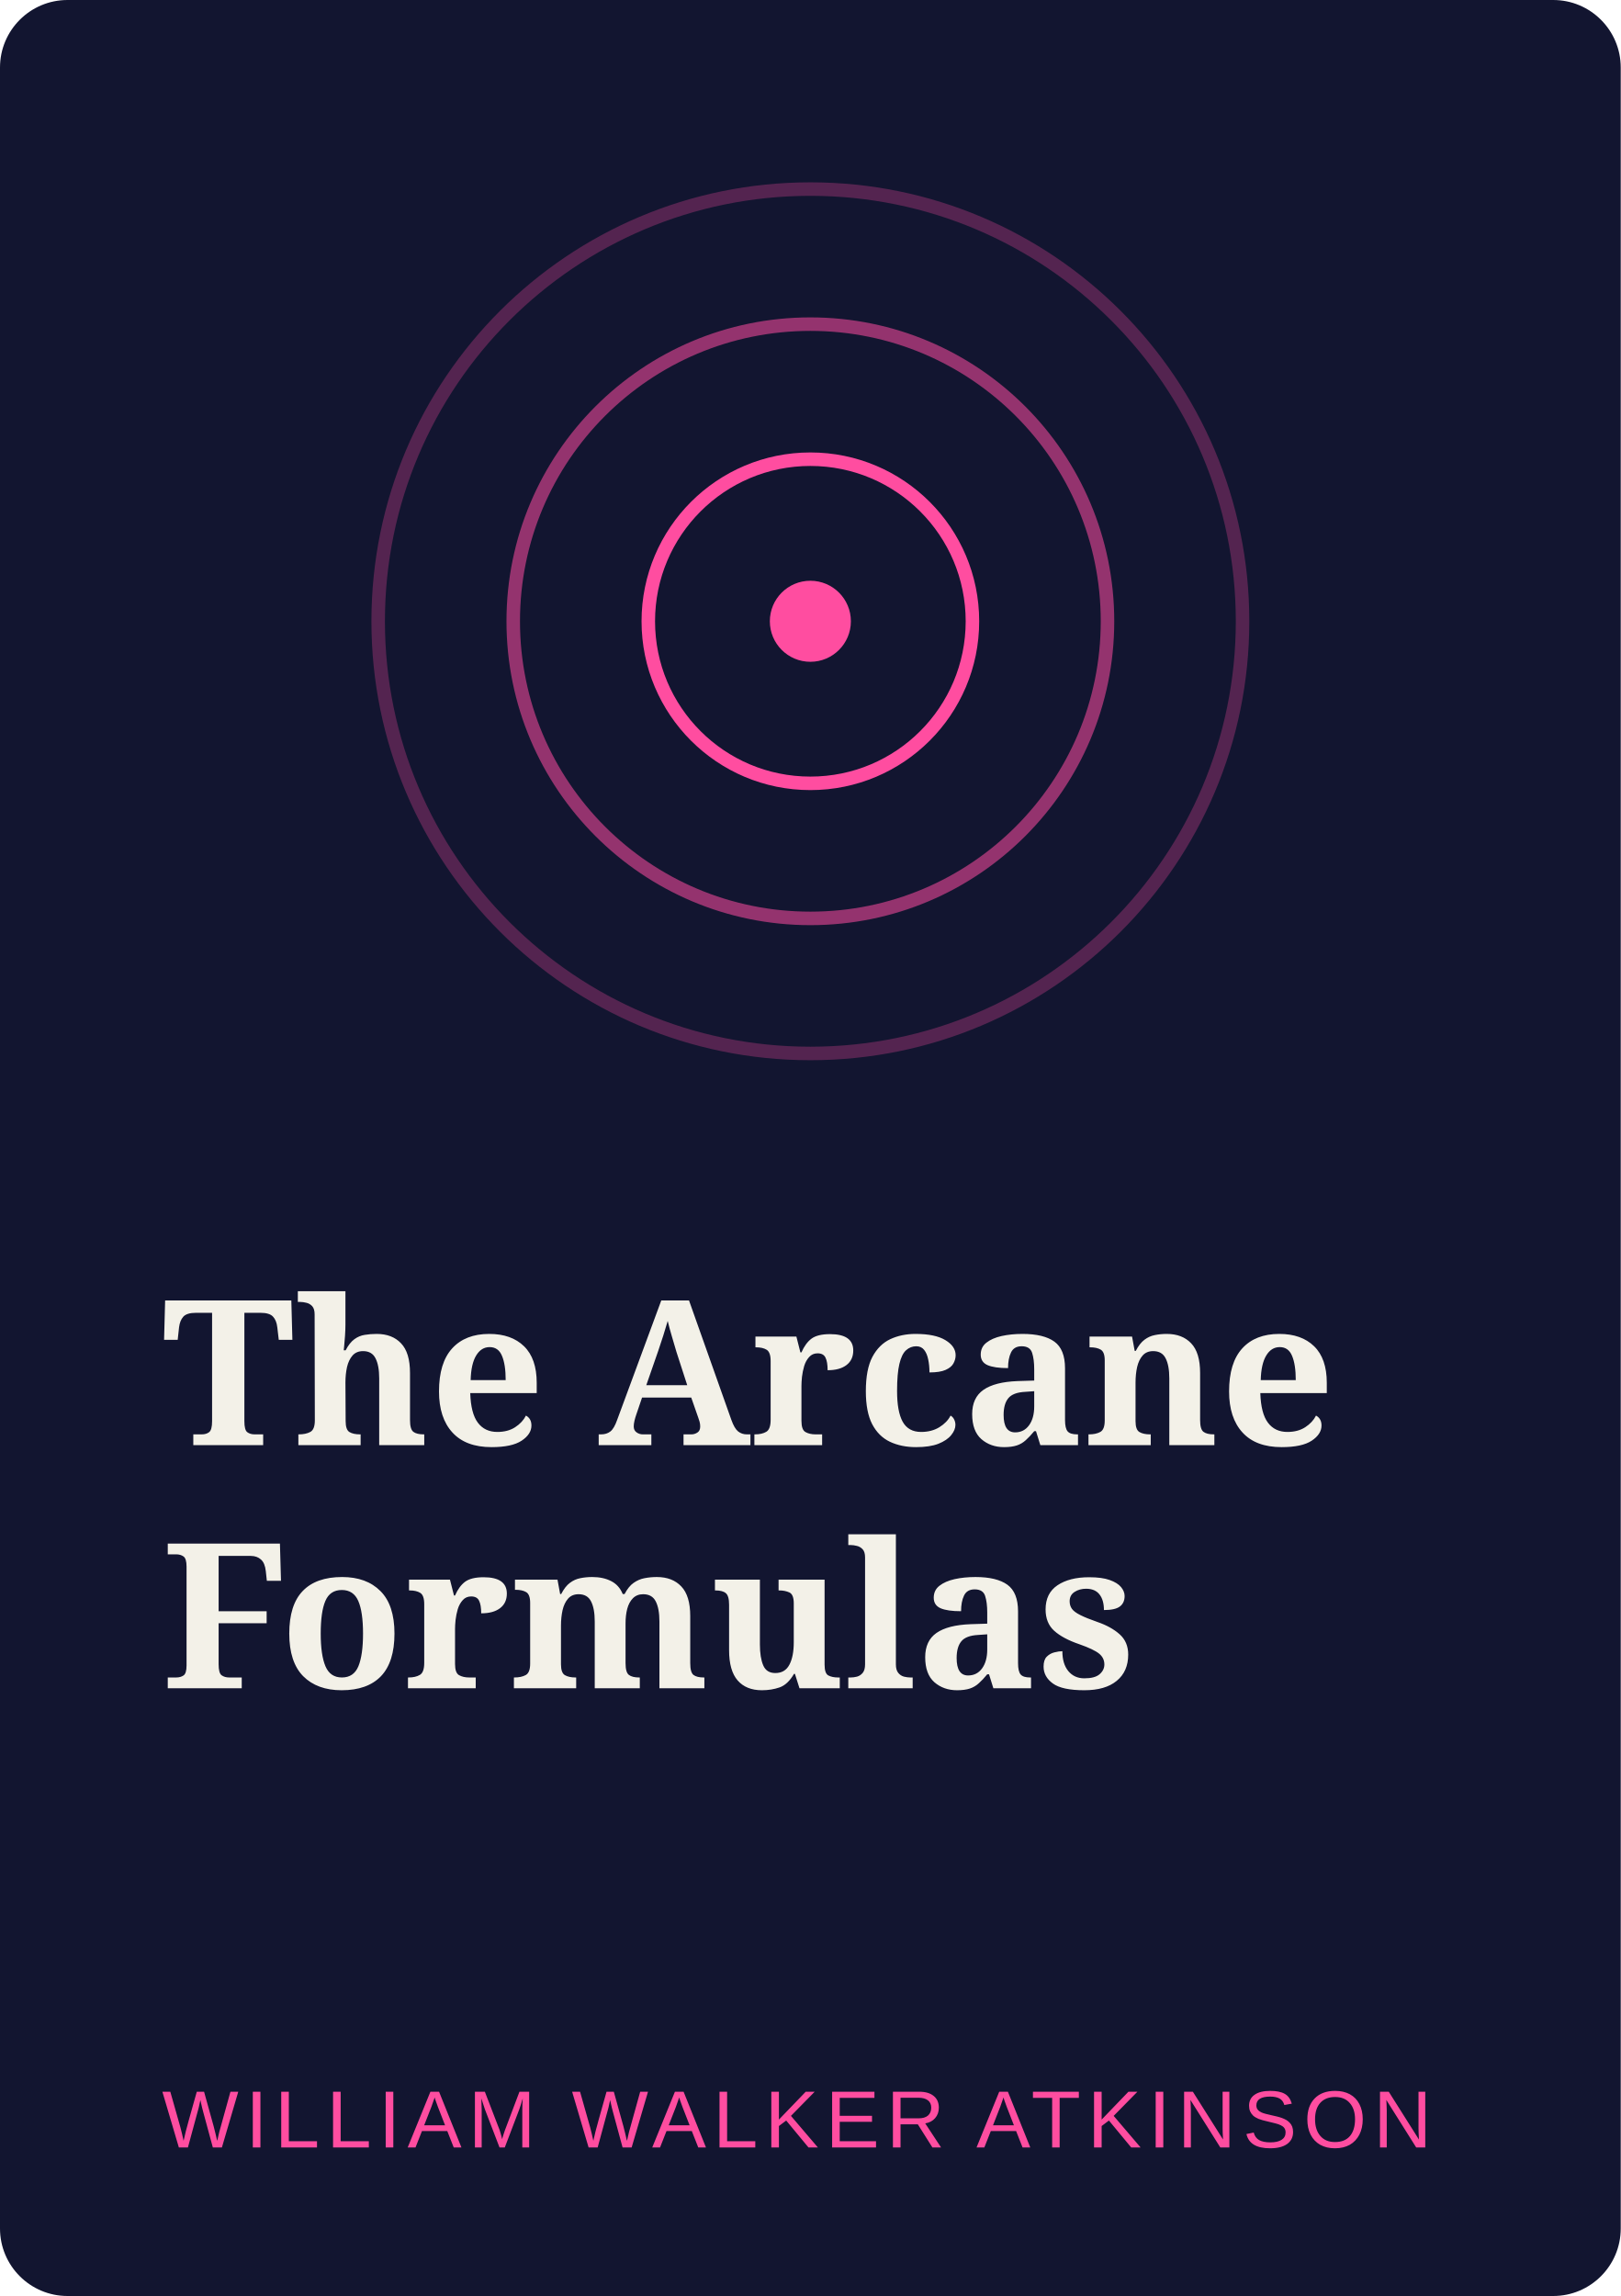
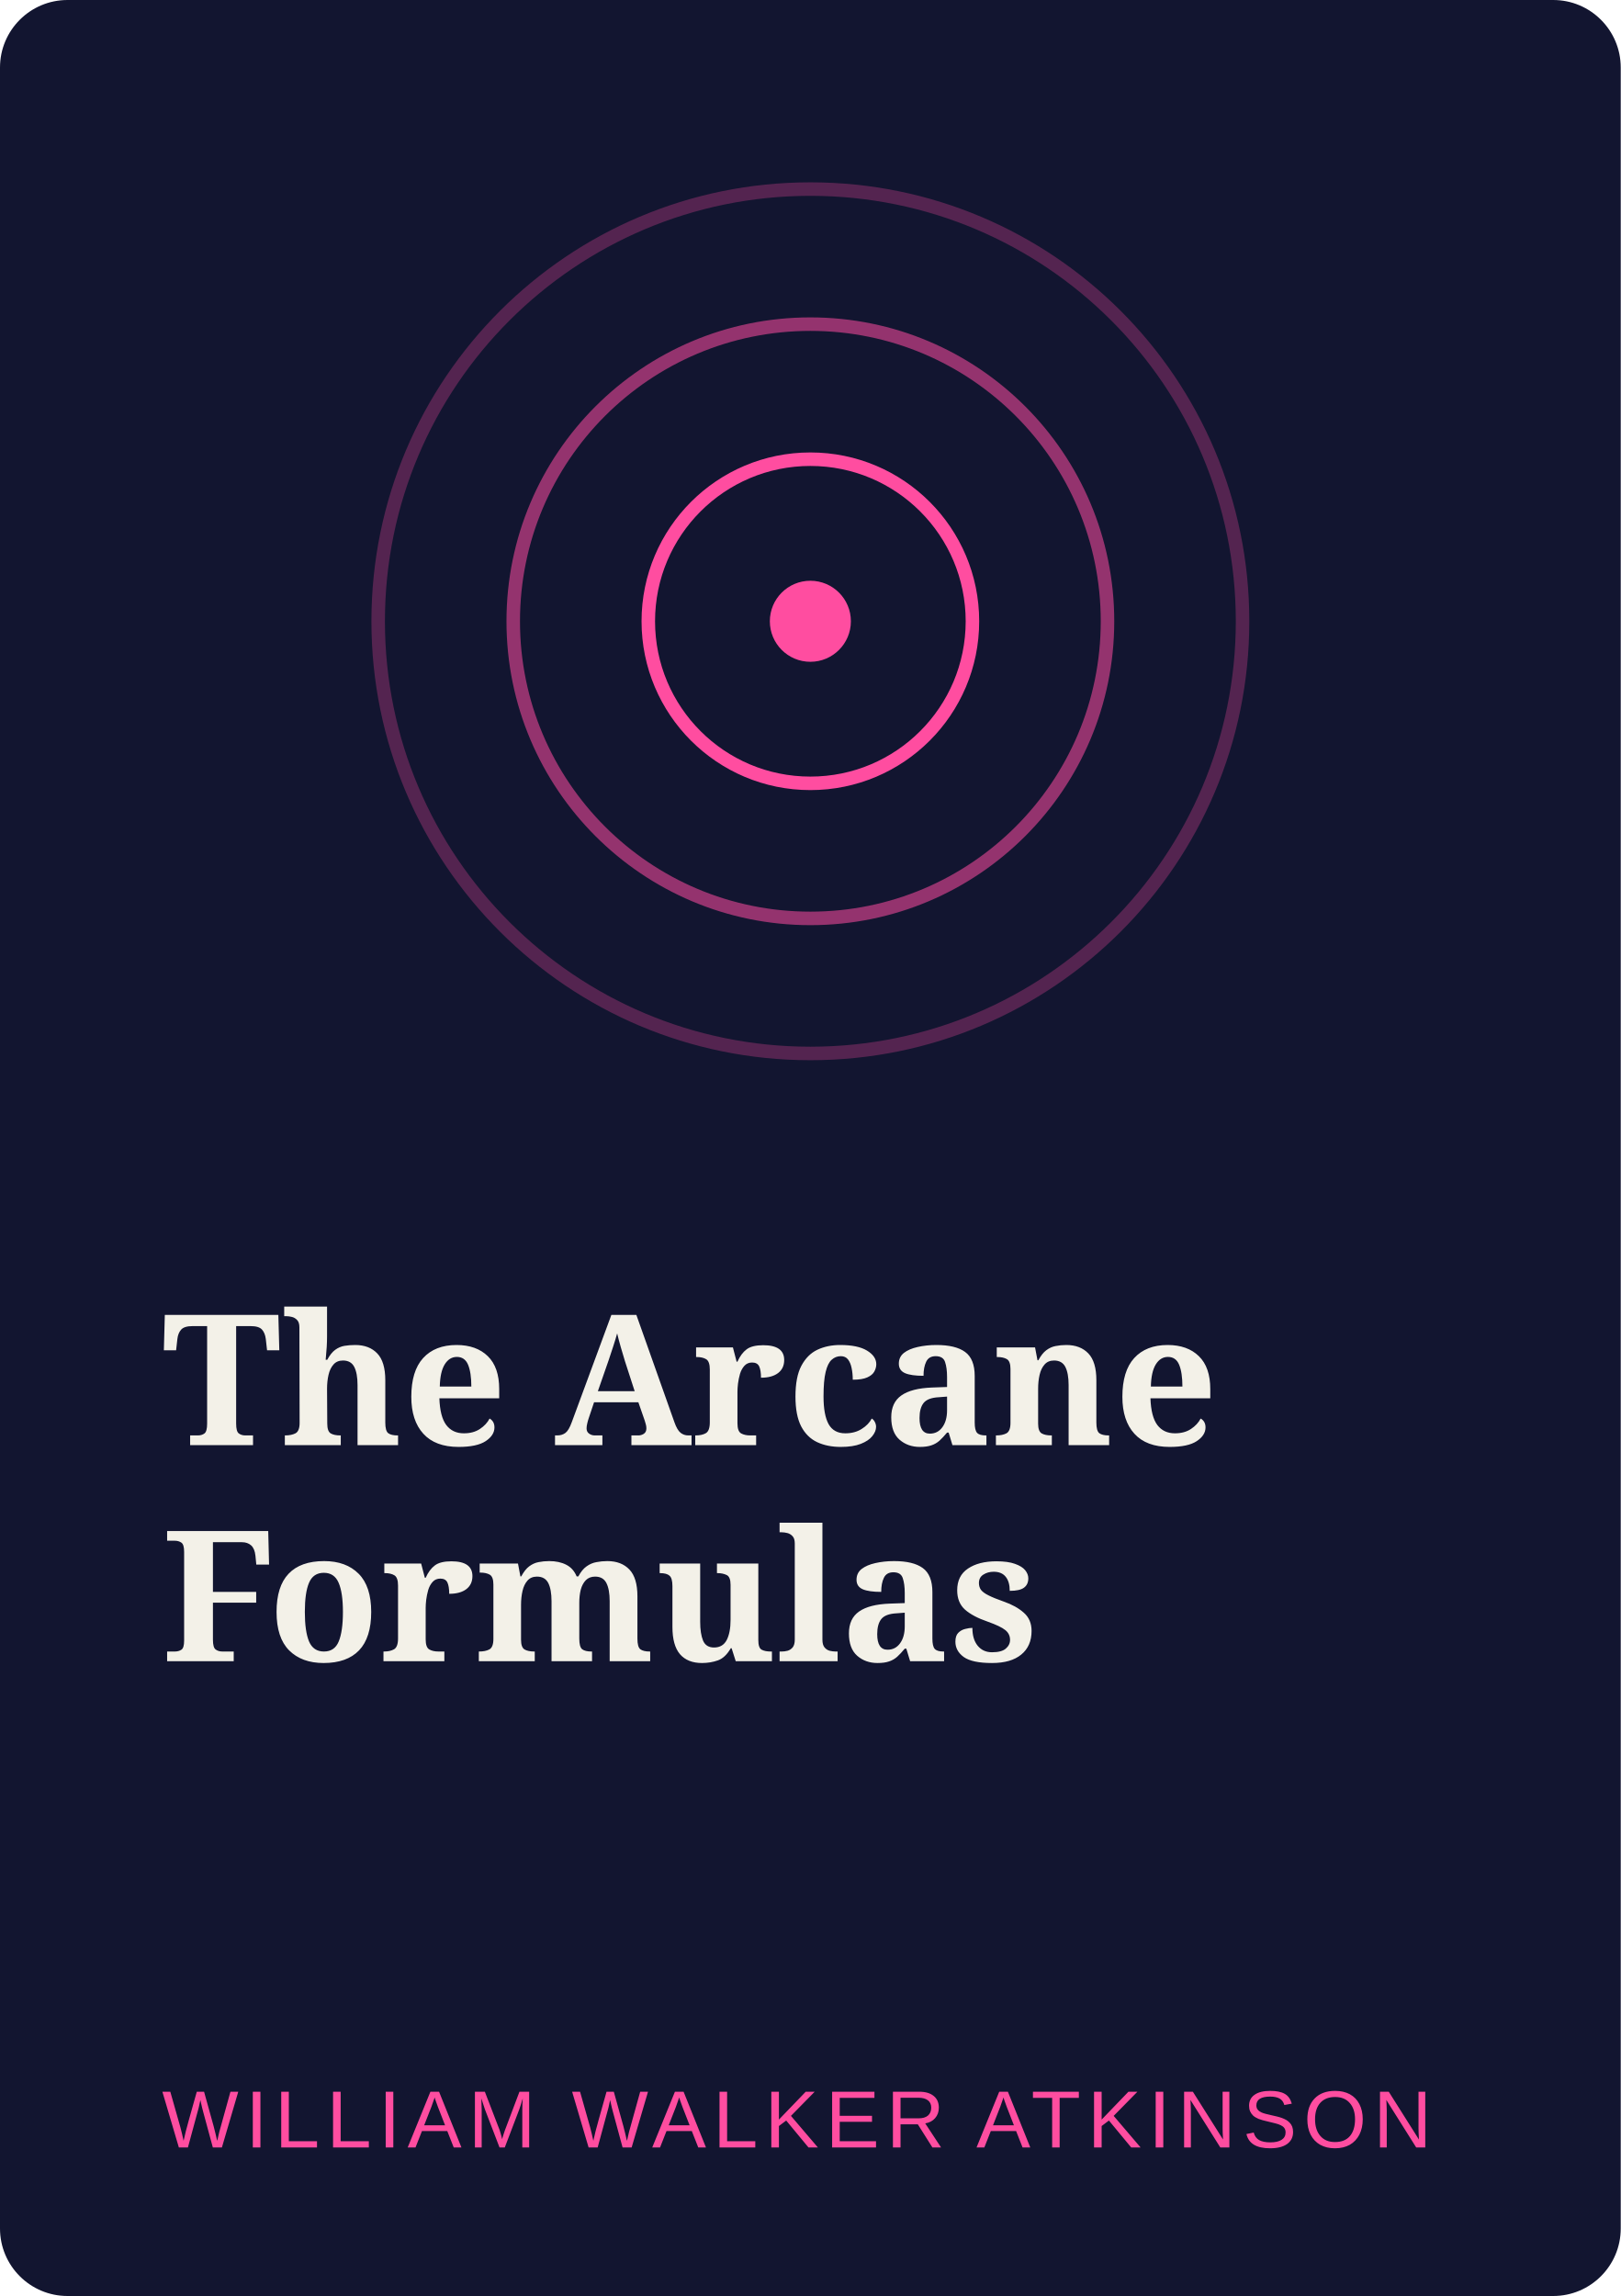
<svg xmlns="http://www.w3.org/2000/svg" viewBox="0 0 240 340" width="240" height="340">
  <rect width="240" height="340" rx="10" fill="#121530" />
  <g fill="none" stroke="#ff4da0" stroke-width="2">
    <circle cx="120" cy="92" r="64" opacity=".28" />
    <circle cx="120" cy="92" r="44" opacity=".55" />
    <circle cx="120" cy="92" r="24" />
  </g>
  <circle cx="120" cy="92" r="6" fill="#ff4da0" />
-   <text x="24" y="214" font-family="Georgia,serif" font-size="30" font-weight="700" fill="#f3f1e8">
+   <text x="24" y="214" font-family="Georgia,serif" font-size="27" font-weight="700" fill="#f3f1e8">
    <tspan x="24" dy="0">The Arcane</tspan>
-     <tspan x="24" dy="36">Formulas</tspan>
+     <tspan x="24" dy="32">Formulas</tspan>
  </text>
  <text x="24" y="318" font-family="Arial,sans-serif" font-size="12" letter-spacing="1" fill="#ff4da0">WILLIAM WALKER ATKINSON</text>
</svg>
